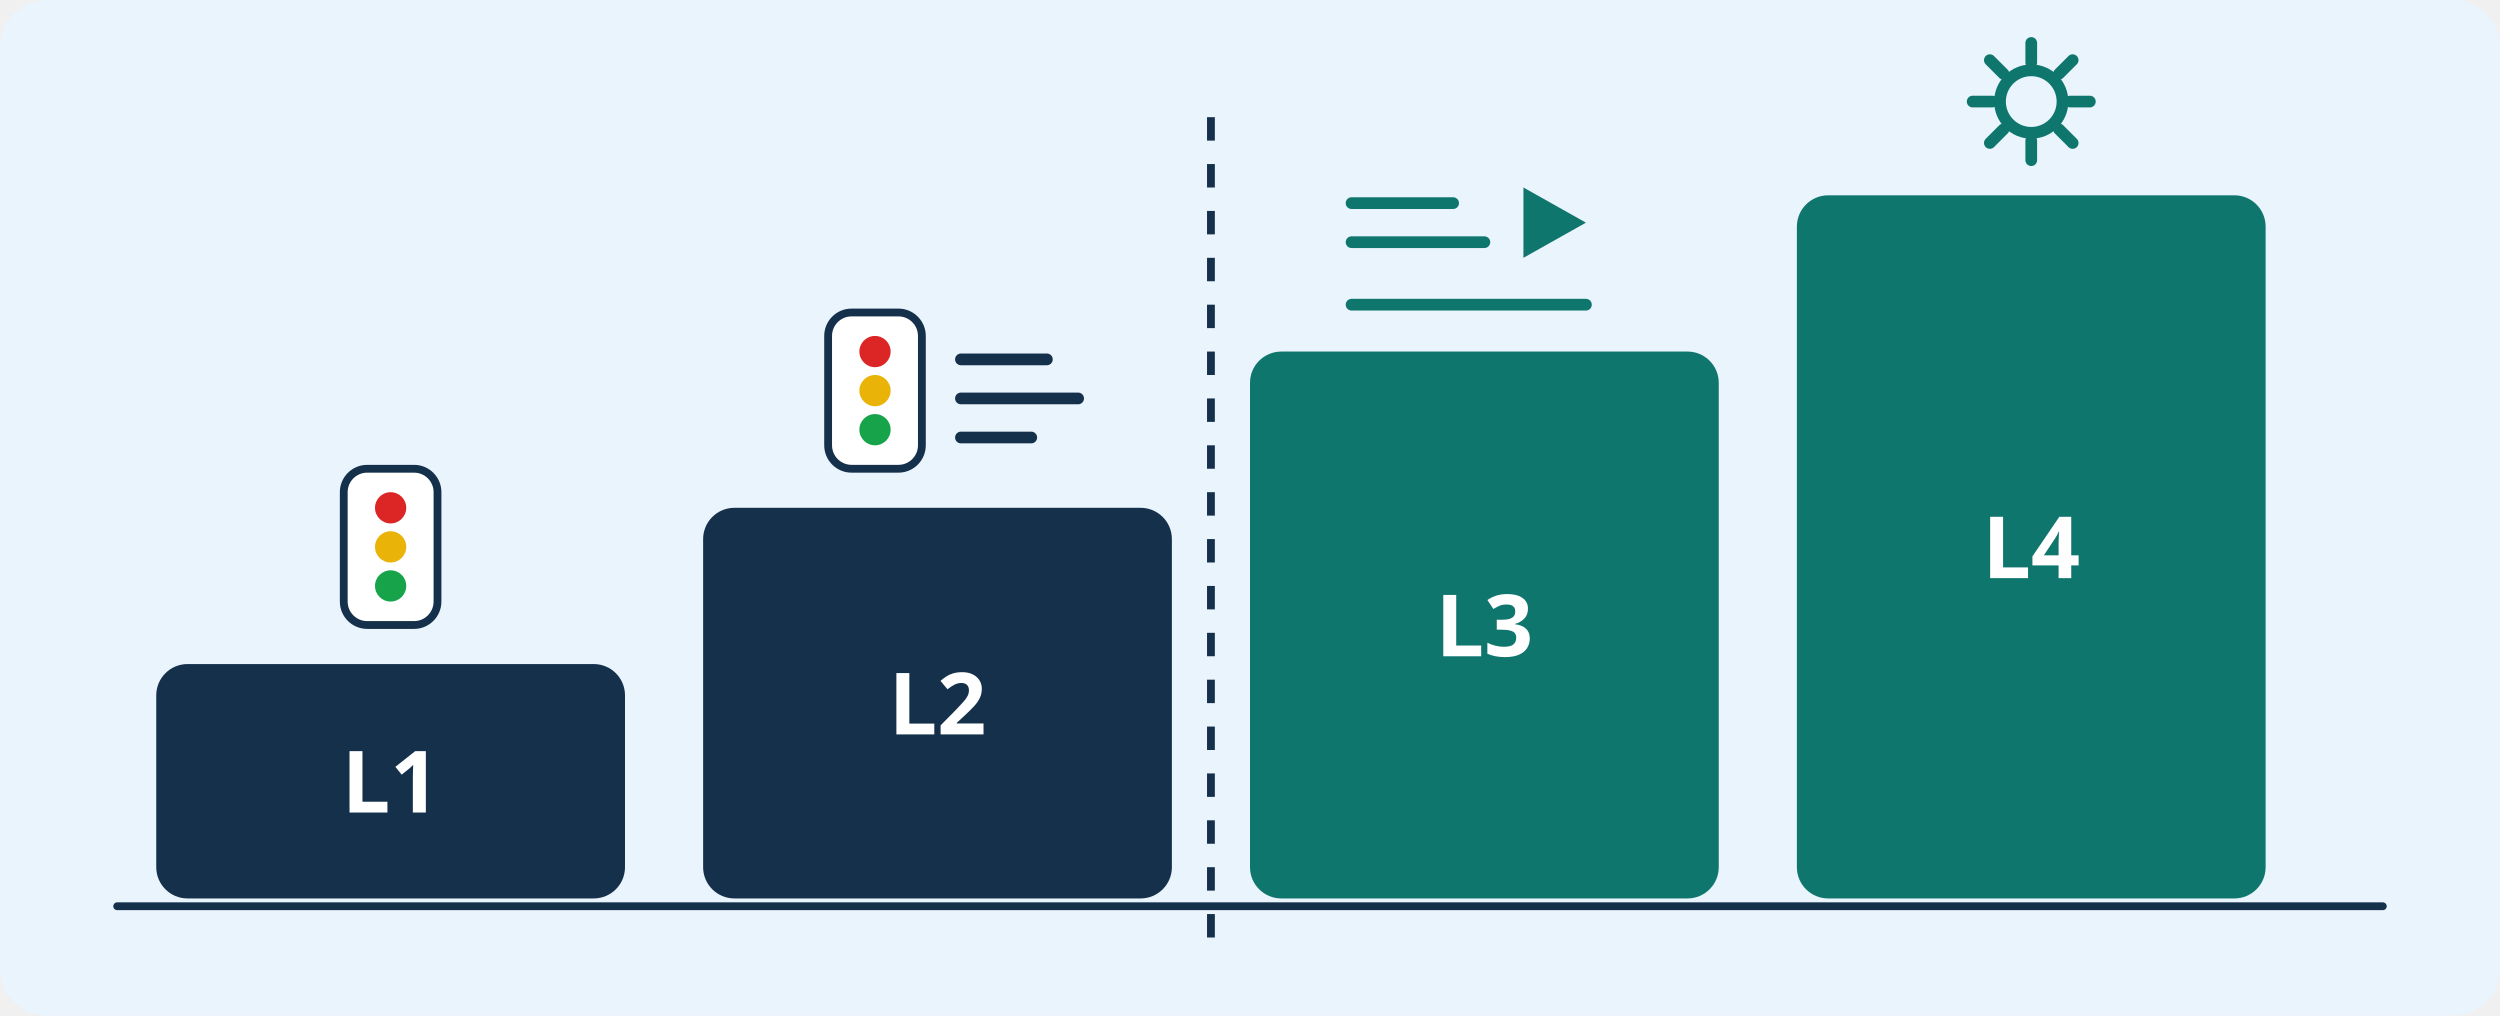
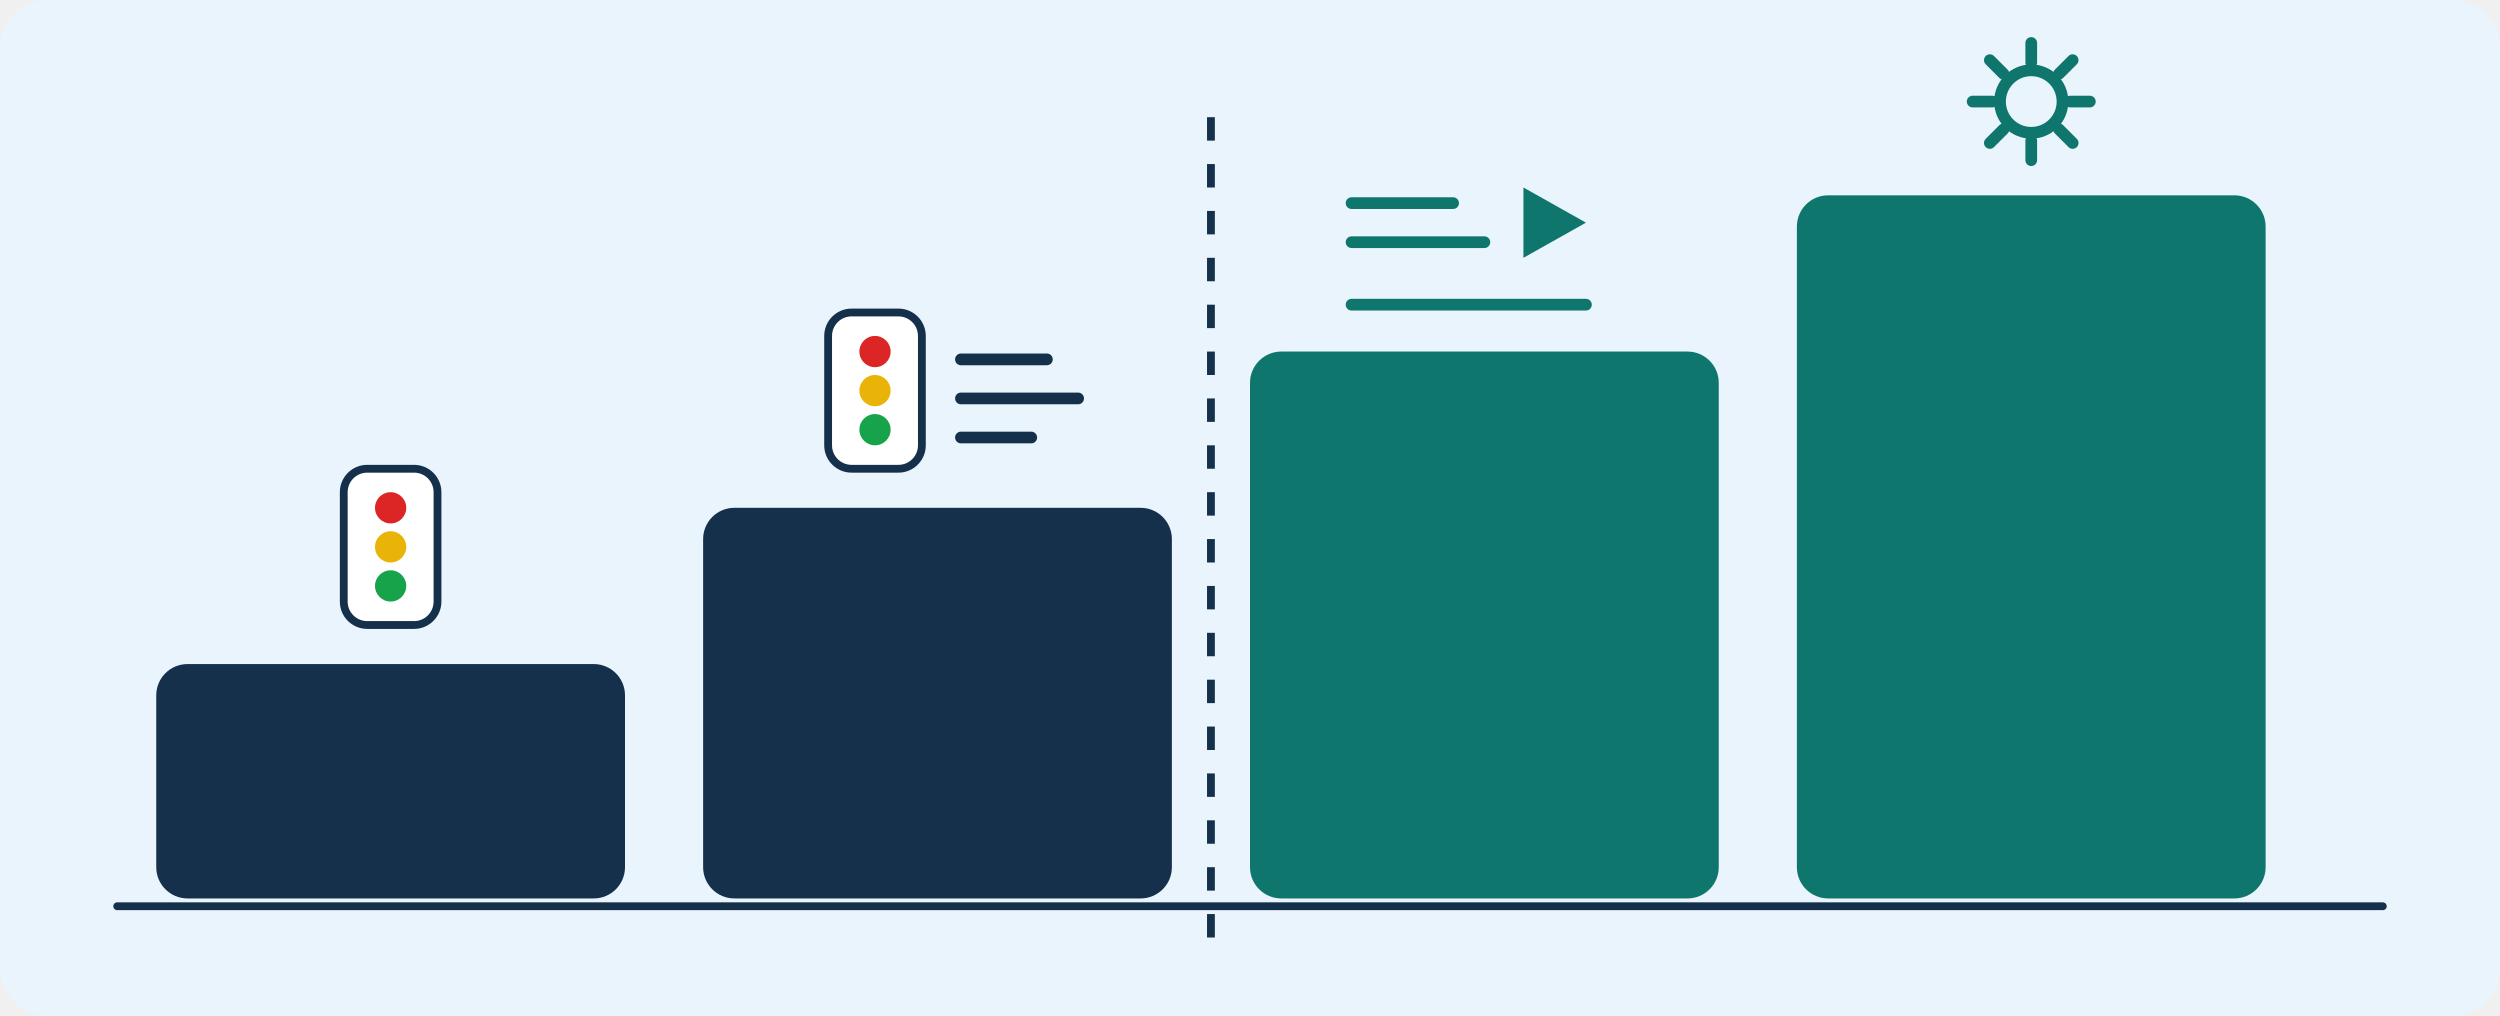
- <svg xmlns="http://www.w3.org/2000/svg" viewBox="0 0 640 260" role="img" aria-label="Vier Stufen L1 bis L4">
+ <svg xmlns="http://www.w3.org/2000/svg" viewBox="0 0 640 260" role="img" aria-label="Vier aufsteigende Stufen">
  <rect width="640" height="260" rx="12" fill="#EAF4FC" />
-   <g font-family="Nunito, system-ui, sans-serif" font-weight="800" font-size="22" fill="#FFFFFF" text-anchor="middle">
-     <rect x="40" y="170" width="120" height="60" rx="8" fill="#14304A" />
-     <text x="100" y="208">L1</text>
-     <rect x="180" y="130" width="120" height="100" rx="8" fill="#14304A" />
-     <text x="240" y="188">L2</text>
-     <rect x="320" y="90" width="120" height="140" rx="8" fill="#0F766E" />
-     <text x="380" y="168">L3</text>
-     <rect x="460" y="50" width="120" height="180" rx="8" fill="#0F766E" />
-     <text x="520" y="148">L4</text>
-   </g>
+   <rect x="40" y="170" width="120" height="60" rx="8" fill="#14304A" />
+   <rect x="180" y="130" width="120" height="100" rx="8" fill="#14304A" />
+   <rect x="320" y="90" width="120" height="140" rx="8" fill="#0F766E" />
+   <rect x="460" y="50" width="120" height="180" rx="8" fill="#0F766E" />
  <g transform="translate(88,120)">
    <rect x="0" y="0" width="24" height="40" rx="6" fill="#FFFFFF" stroke="#14304A" stroke-width="2" />
    <circle cx="12" cy="10" r="4" fill="#DC2626" />
    <circle cx="12" cy="20" r="4" fill="#EAB308" />
    <circle cx="12" cy="30" r="4" fill="#16A34A" />
  </g>
  <g transform="translate(212,80)">
    <rect x="0" y="0" width="24" height="40" rx="6" fill="#FFFFFF" stroke="#14304A" stroke-width="2" />
    <circle cx="12" cy="10" r="4" fill="#DC2626" />
    <circle cx="12" cy="20" r="4" fill="#EAB308" />
    <circle cx="12" cy="30" r="4" fill="#16A34A" />
    <g stroke="#14304A" stroke-width="3" stroke-linecap="round">
      <path d="M34 12h22" />
      <path d="M34 22h30" />
      <path d="M34 32h18" />
    </g>
  </g>
  <g transform="translate(346,44)">
    <g stroke="#0F766E" stroke-width="3" stroke-linecap="round">
      <path d="M0 8h26" />
      <path d="M0 18h34" />
    </g>
    <path d="M44 4l16 9-16 9z" fill="#0F766E" />
    <path d="M0 34h60" stroke="#0F766E" stroke-width="3" stroke-linecap="round" />
  </g>
  <g transform="translate(520,26)" fill="none" stroke="#0F766E" stroke-width="3">
    <circle cx="0" cy="0" r="8" />
    <g stroke-linecap="round">
      <path d="M0 -15v5M0 10v5M-15 0h5M10 0h5M-10.6 -10.6l3.5 3.5M7.1 7.1l3.5 3.5M-10.6 10.6l3.5 -3.5M7.1 -7.1l3.5 -3.5" />
    </g>
  </g>
  <path d="M310 30V240" stroke="#14304A" stroke-width="2" stroke-dasharray="6 6" />
  <path d="M30 232H610" stroke="#14304A" stroke-width="2" stroke-linecap="round" />
</svg>
